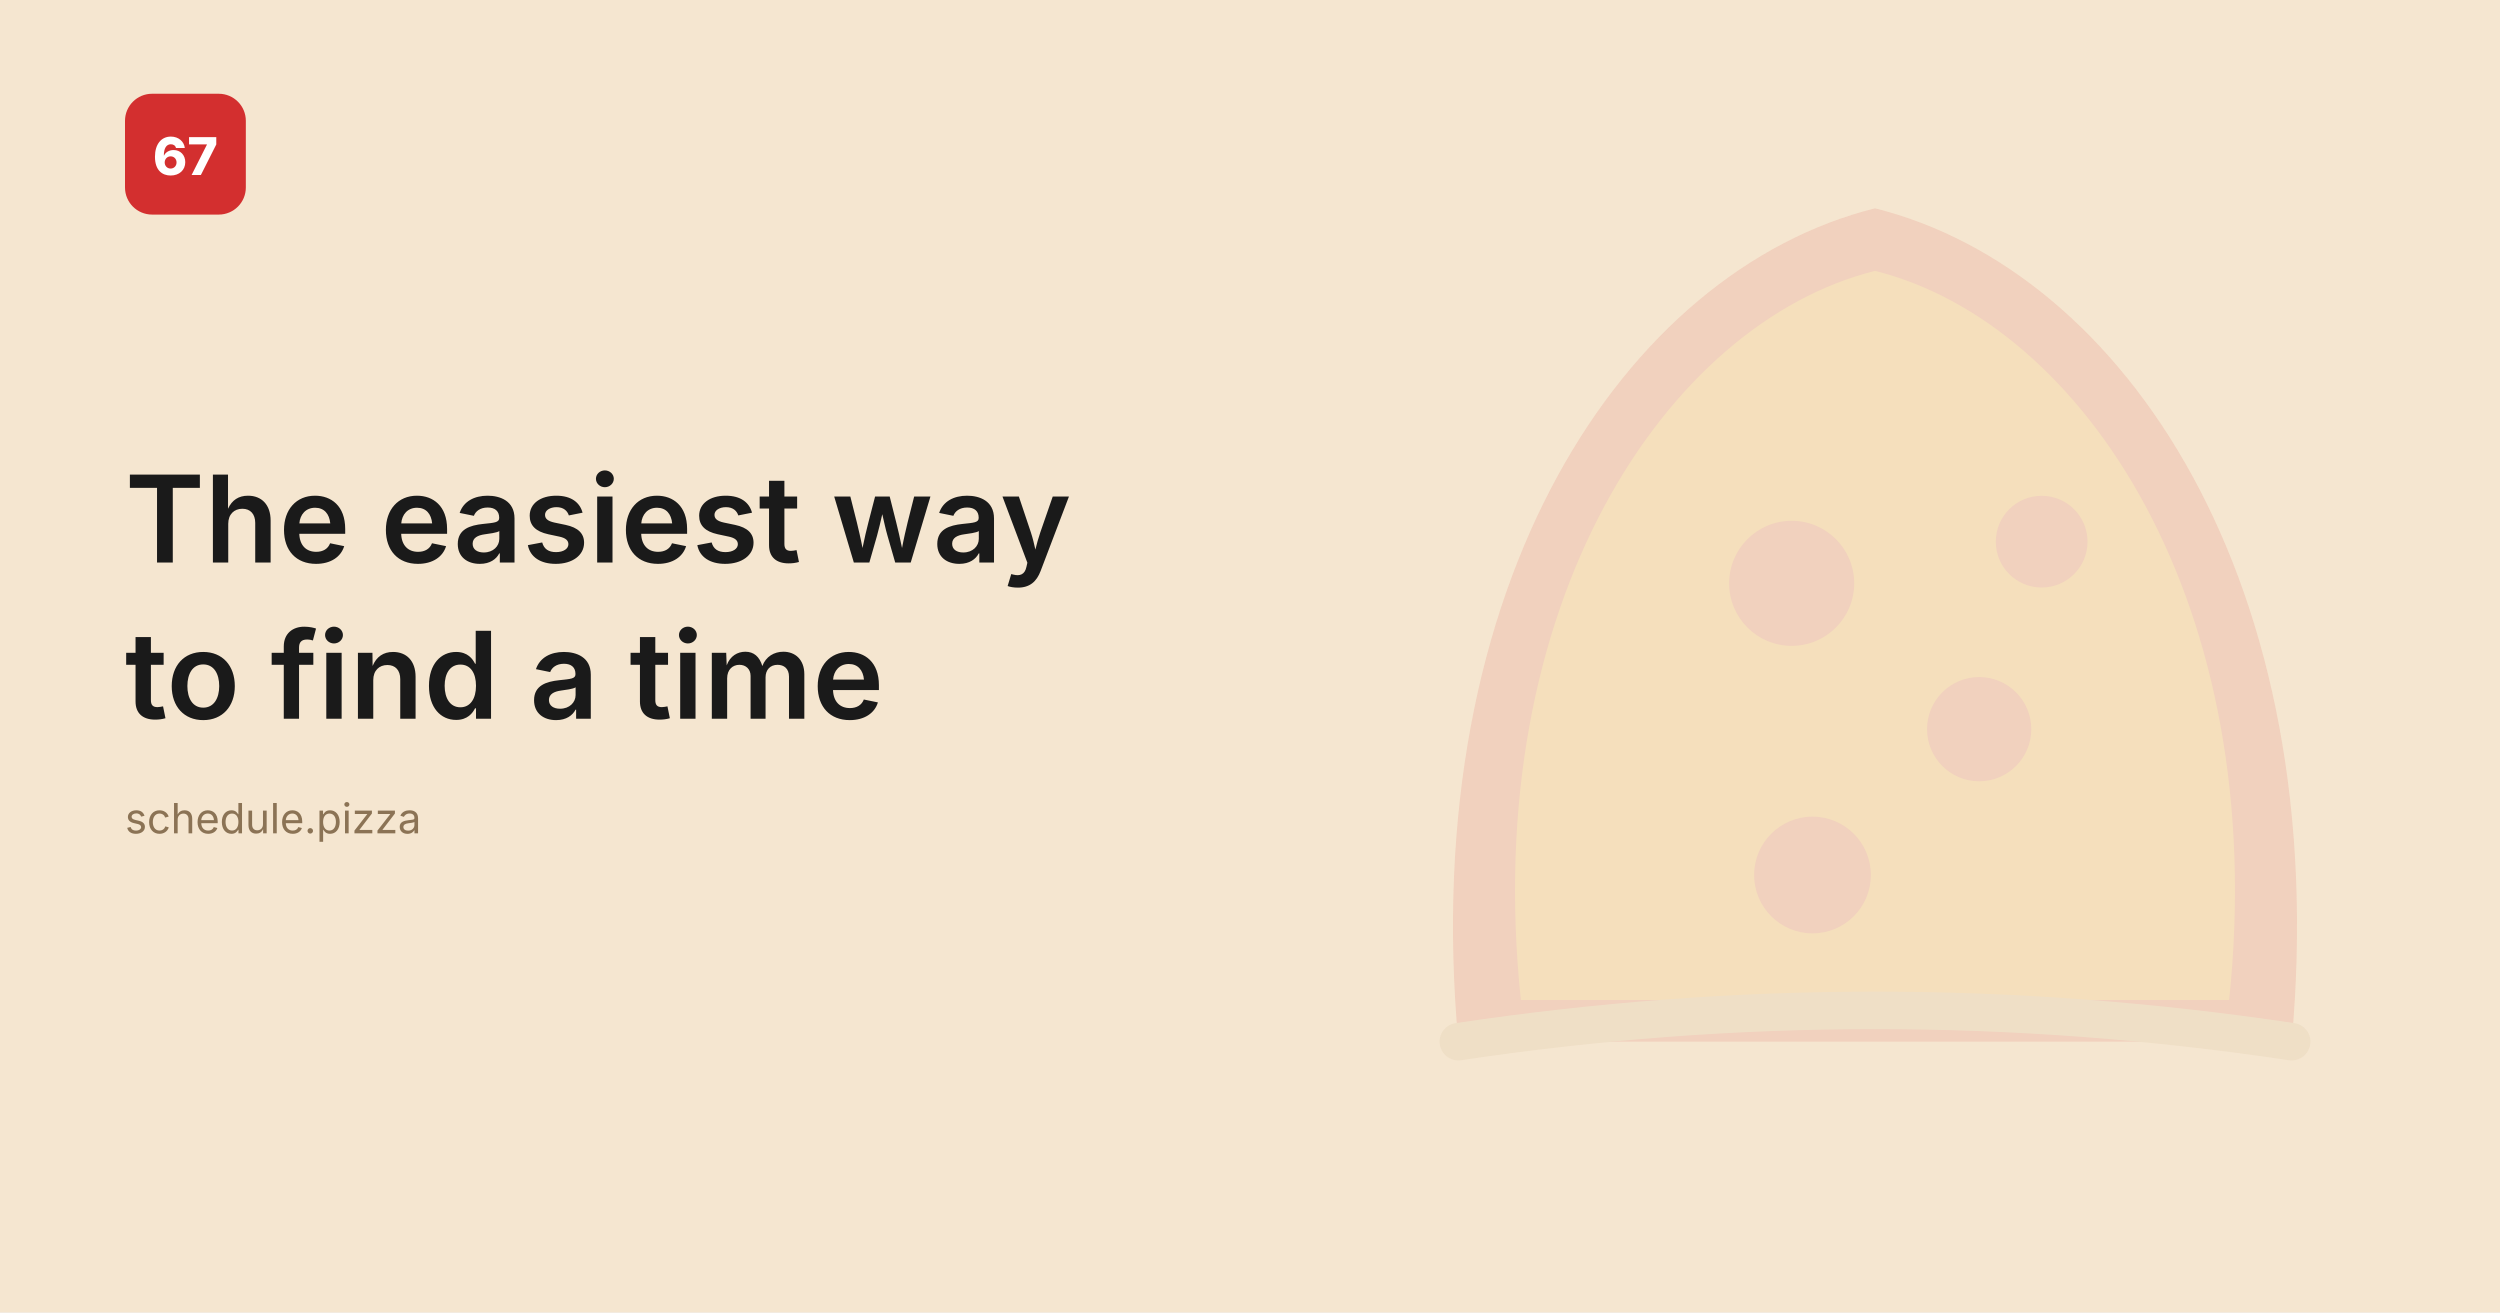
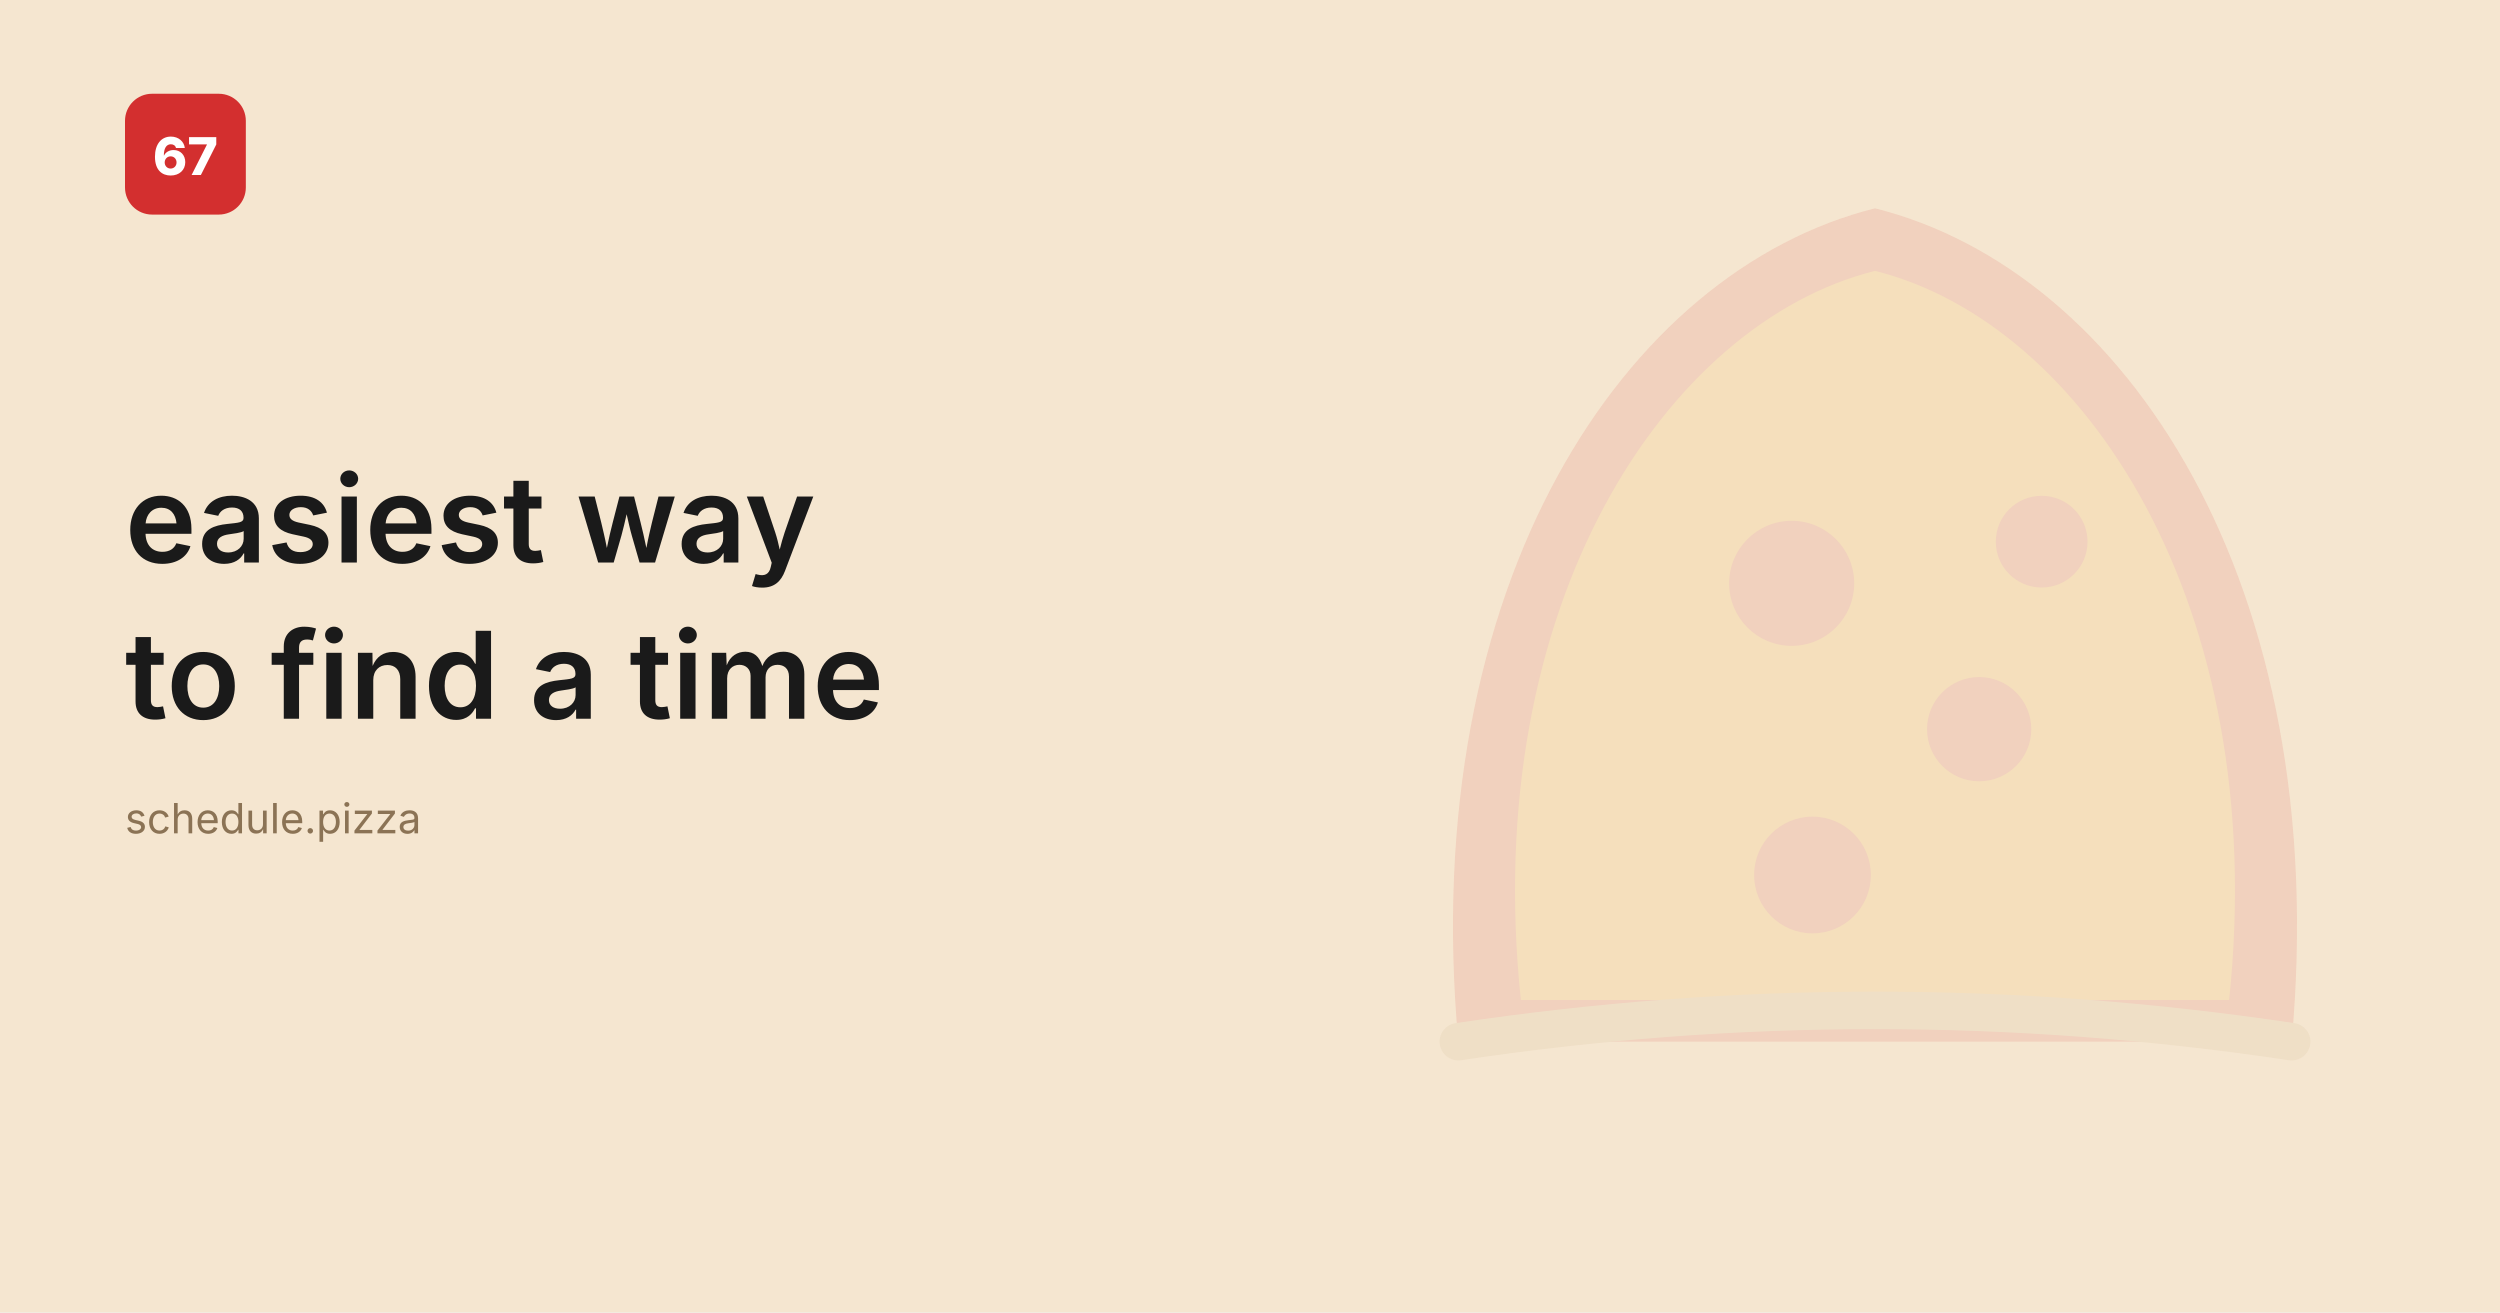
<svg xmlns="http://www.w3.org/2000/svg" width="1200" height="630" viewBox="0 0 1200 630">
  <rect width="1200" height="630" fill="#F5E6D0" />
  <g opacity="0.12" transform="translate(700, 100)">
    <path d="M200 0 C320 30, 420 180, 400 400 L0 400 C-20 180, 80 30, 200 0Z" fill="#D32F2F" />
    <path d="M200 30 C300 55, 390 190, 370 380 L30 380 C10 190, 100 55, 200 30Z" fill="#F5A623" />
    <circle cx="160" cy="180" r="30" fill="#D32F2F" />
    <circle cx="250" cy="250" r="25" fill="#D32F2F" />
    <circle cx="170" cy="320" r="28" fill="#D32F2F" />
    <circle cx="280" cy="160" r="22" fill="#D32F2F" />
    <path d="M0 400 Q200 370 400 400" fill="none" stroke="#C4A87A" stroke-width="18" stroke-linecap="round" />
  </g>
  <g transform="translate(60, 45)">
    <rect x="0" y="0" width="58" height="58" rx="13" fill="#D32F2F" />
    <text x="29" y="39" text-anchor="middle" font-family="system-ui, -apple-system, sans-serif" font-size="25" font-weight="800" fill="#FFFFFF">67</text>
  </g>
-   <text x="60" y="270" font-family="system-ui, -apple-system, sans-serif" font-size="58" font-weight="600" fill="#1A1A1A">The easiest way</text>
+   <text x="60" y="270" font-family="system-ui, -apple-system, sans-serif" font-size="58" font-weight="600" fill="#1A1A1A">easiest way</text>
  <text x="60" y="345" font-family="system-ui, -apple-system, sans-serif" font-size="58" font-weight="600" fill="#1A1A1A">to find a time</text>
  <text x="60" y="400" font-family="system-ui, -apple-system, sans-serif" font-size="20" font-weight="400" fill="#8B7355">schedule.pizza</text>
</svg>
